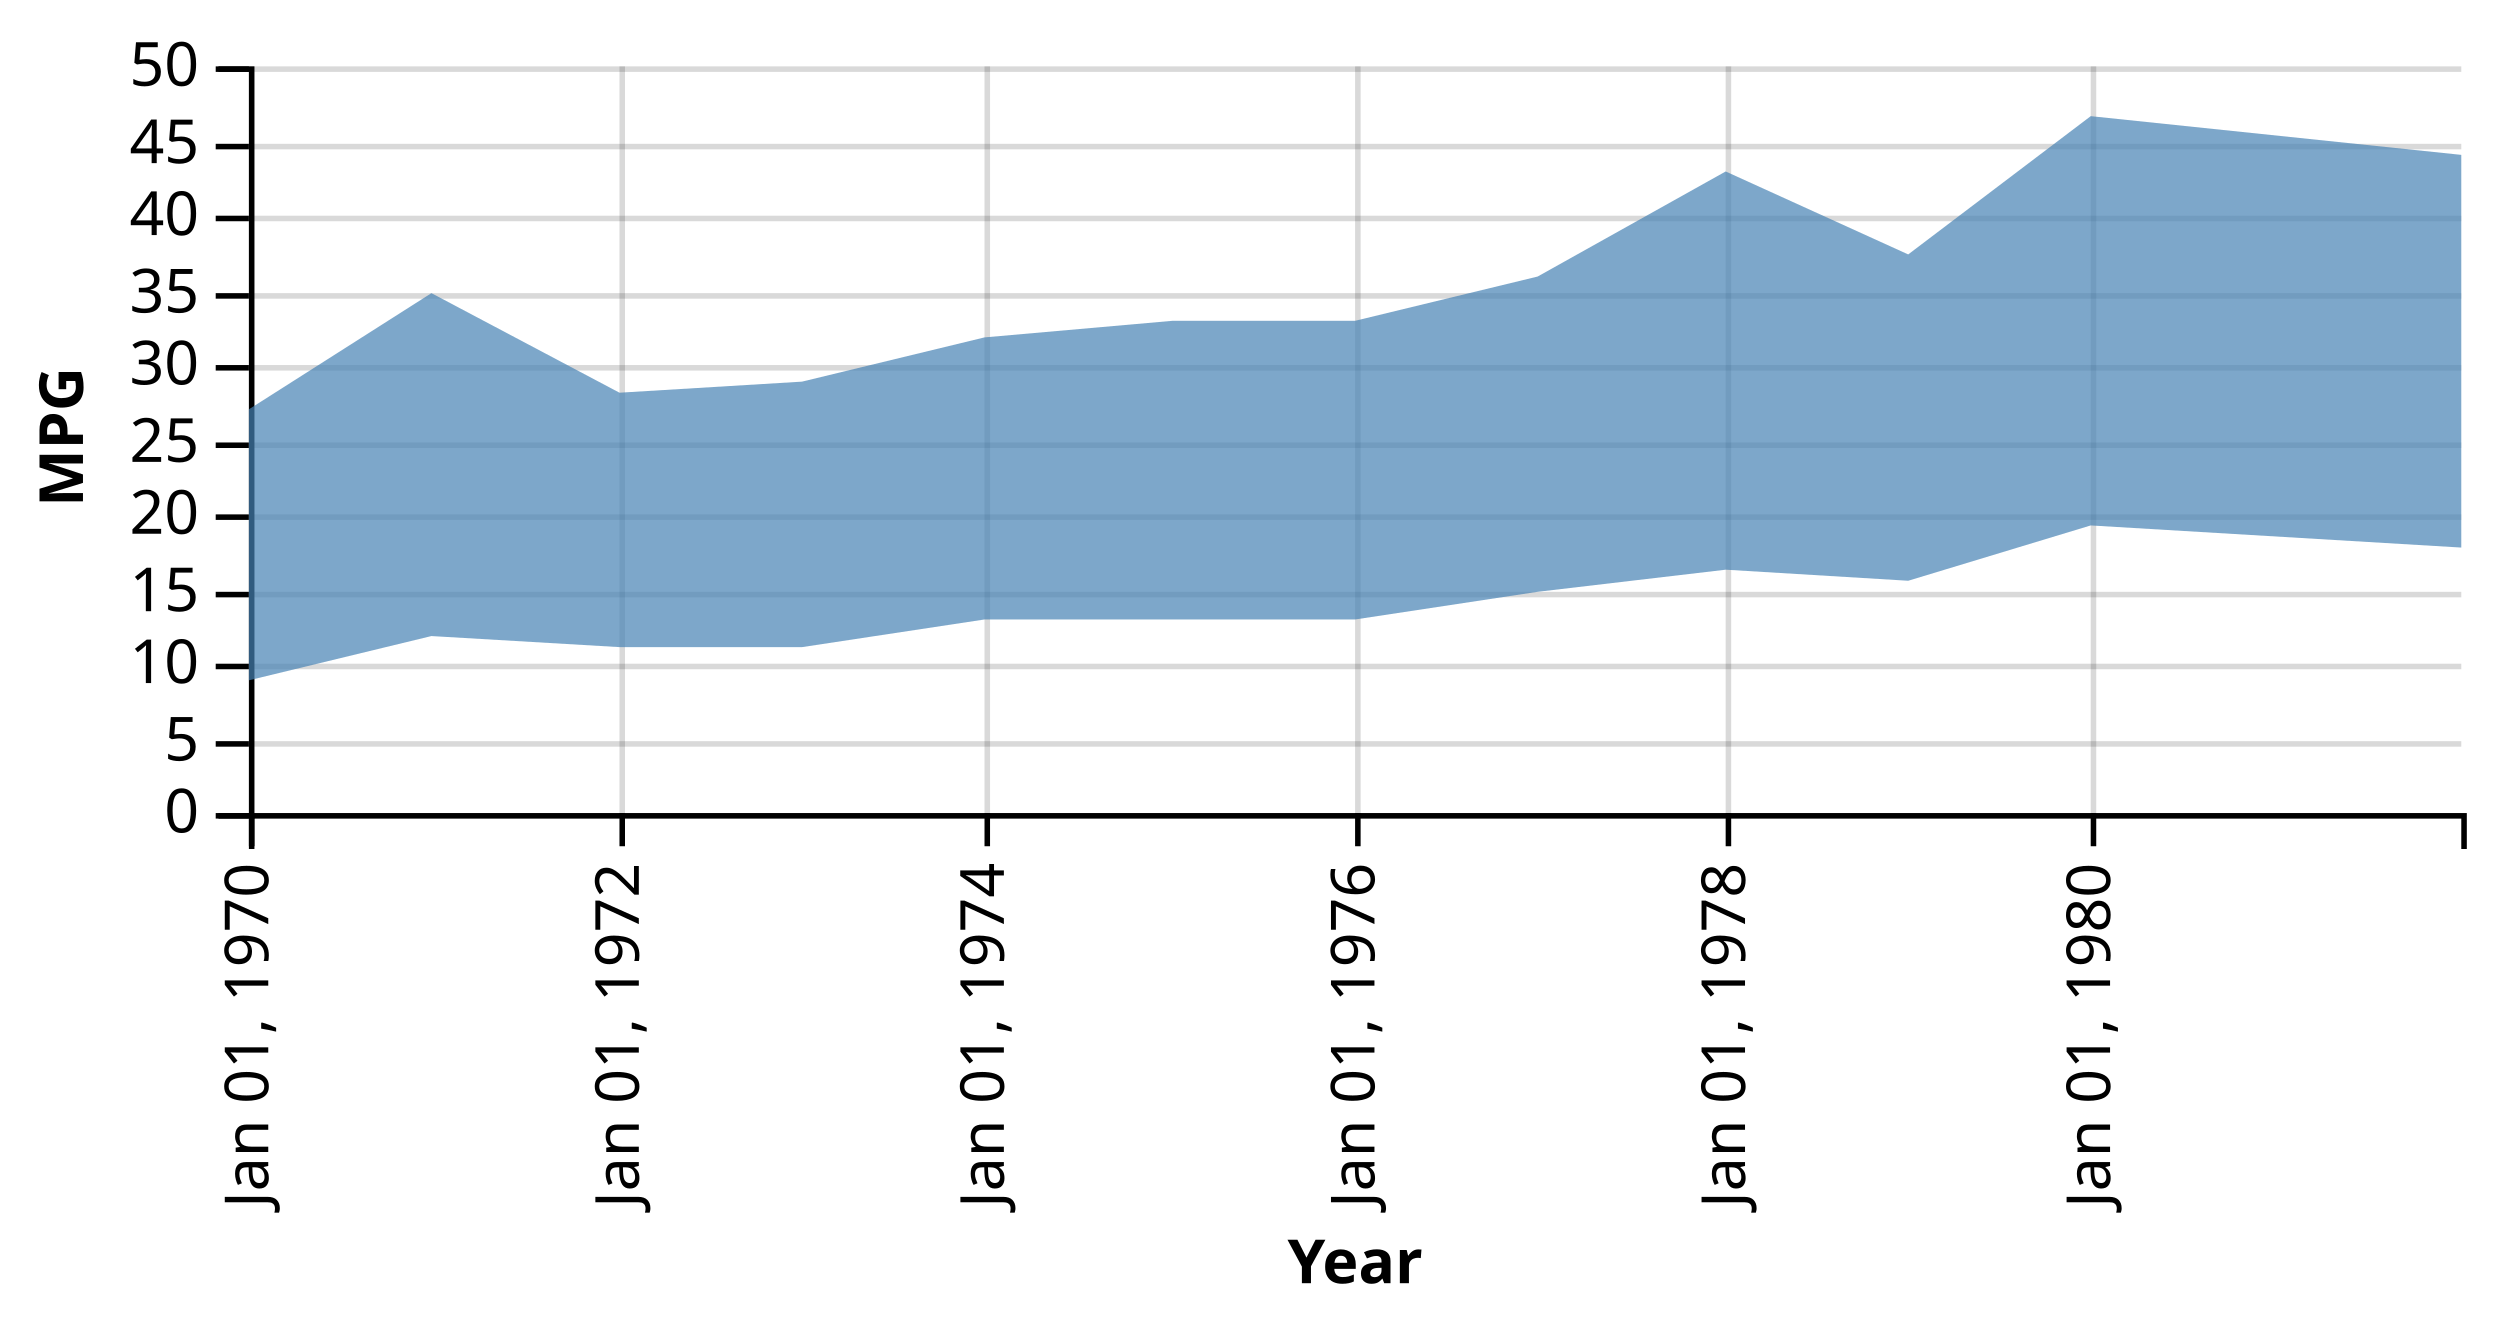
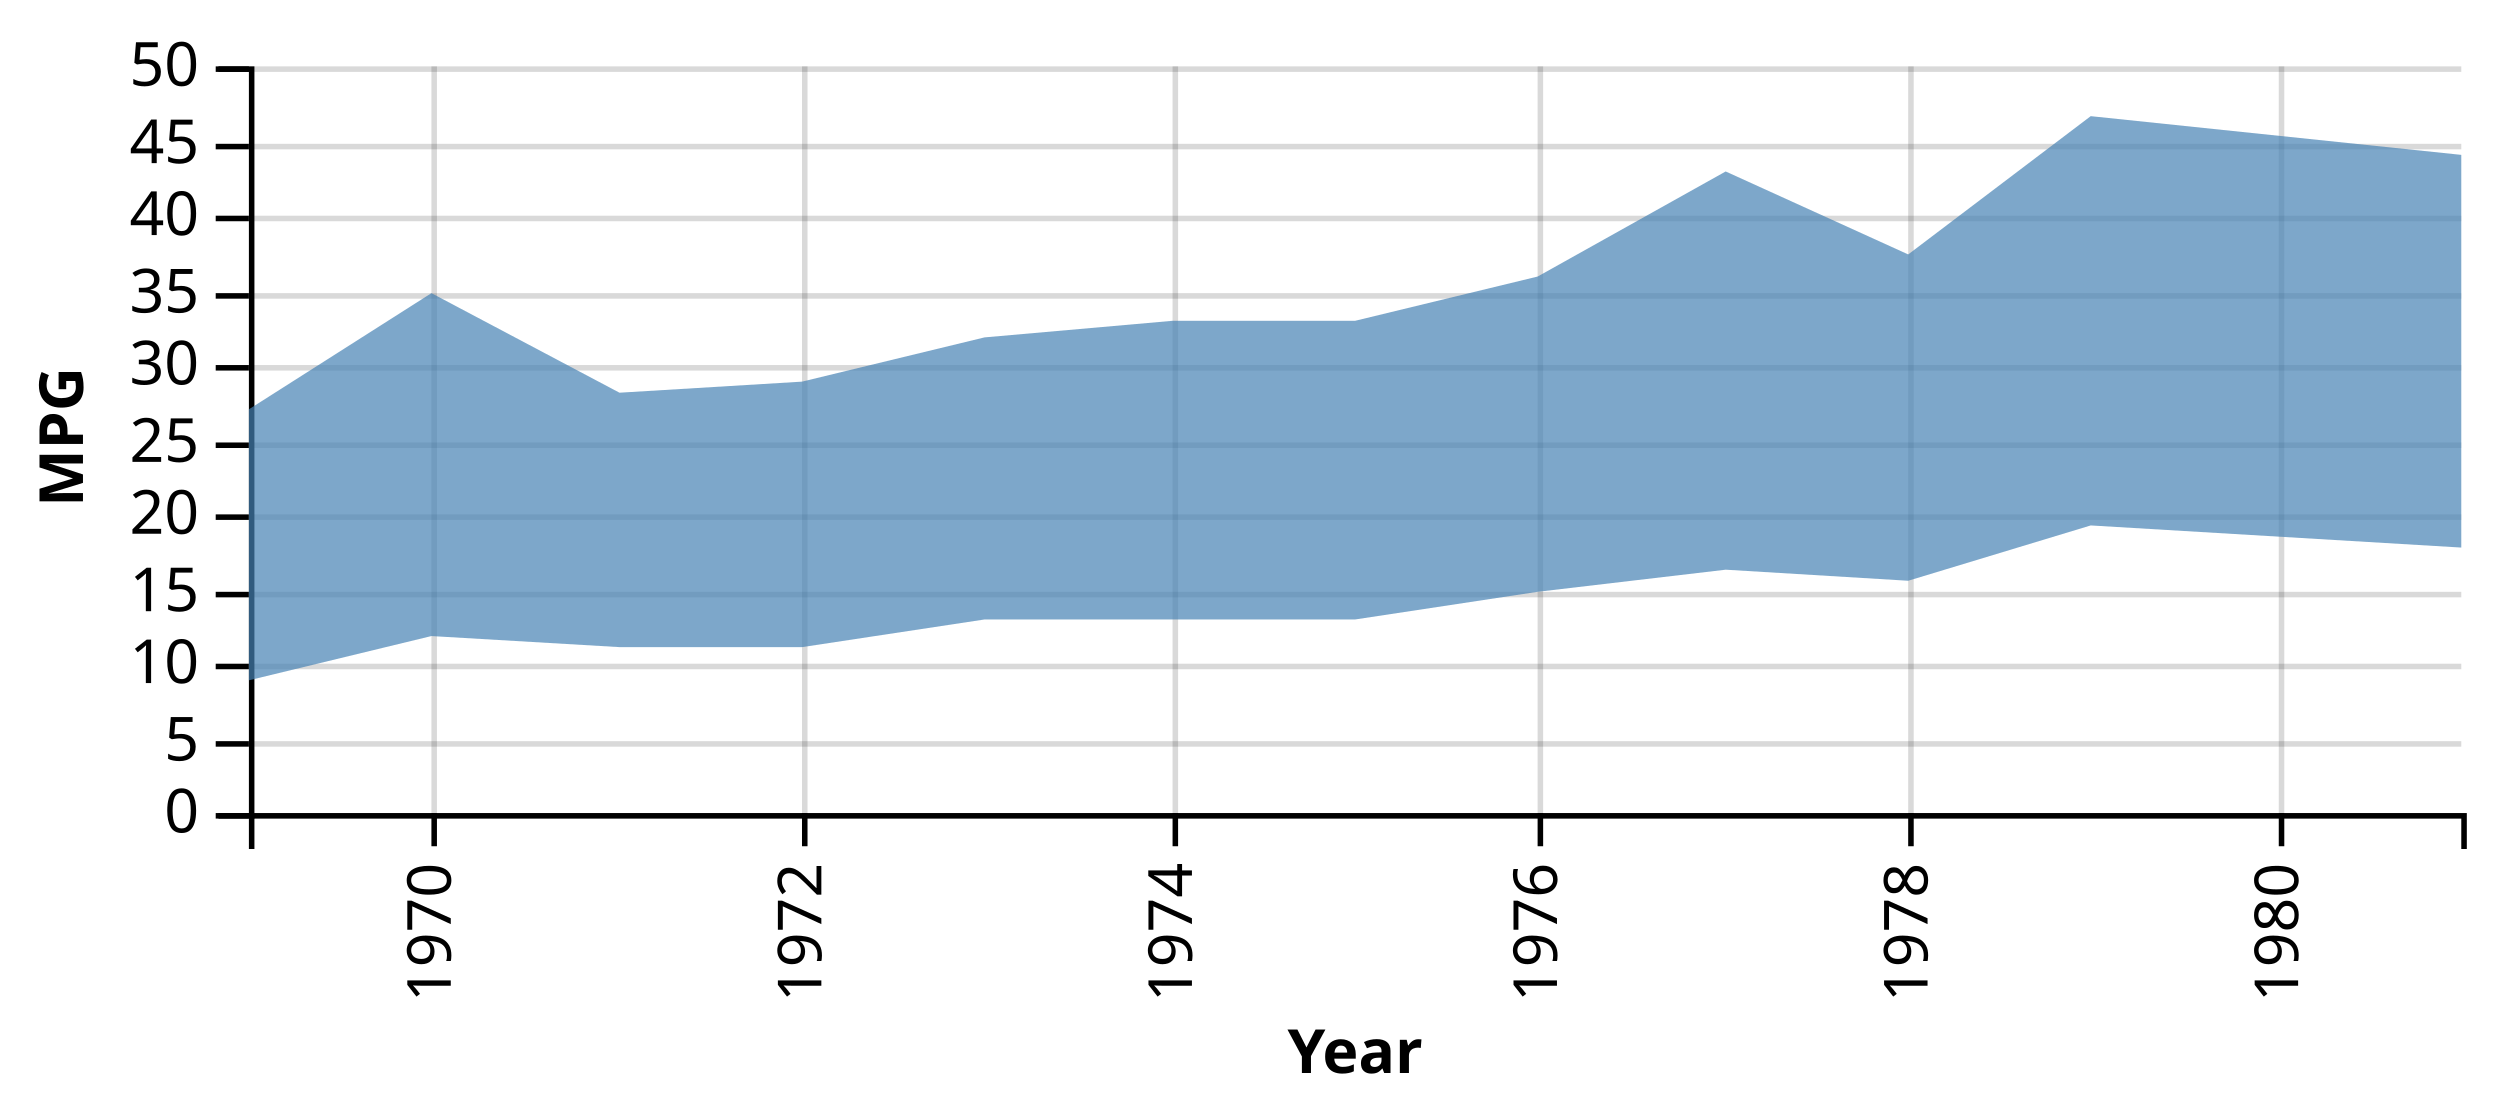
- <svg xmlns="http://www.w3.org/2000/svg" class="marks" width="452" height="240" version="1.1">
+ <svg xmlns="http://www.w3.org/2000/svg" class="marks" width="452" height="202" version="1.1">
  <g transform="translate(45,12)">
    <g class="mark-group">
      <g transform="translate(0,0)">
        <rect class="background" width="1" height="1" style="fill: none;" />
        <g class="mark-group root">
          <g transform="translate(0,0)">
            <rect class="background" width="400" height="135" style="fill: none;" />
            <g class="mark-group">
              <g transform="translate(0,135)">
                <rect class="background" width="0" height="0" style="pointer-events: none; fill: none;" />
                <g class="mark-rule" style="pointer-events: none;">
-                   <line transform="translate(0.5,-135)" x2="0" y2="135" style="fill: none; stroke: #000; stroke-opacity: 0.15; opacity: 1;" />
-                   <line transform="translate(67.5,-135)" x2="0" y2="135" style="fill: none; stroke: #000; stroke-opacity: 0.15; opacity: 1;" />
-                   <line transform="translate(133.5,-135)" x2="0" y2="135" style="fill: none; stroke: #000; stroke-opacity: 0.15; opacity: 1;" />
-                   <line transform="translate(200.5,-135)" x2="0" y2="135" style="fill: none; stroke: #000; stroke-opacity: 0.15; opacity: 1;" />
-                   <line transform="translate(267.5,-135)" x2="0" y2="135" style="fill: none; stroke: #000; stroke-opacity: 0.15; opacity: 1;" />
-                   <line transform="translate(333.5,-135)" x2="0" y2="135" style="fill: none; stroke: #000; stroke-opacity: 0.15; opacity: 1;" />
+                   <line transform="translate(33.5,-135)" x2="0" y2="135" style="fill: none; stroke: #000; stroke-opacity: 0.15; opacity: 1;" />
+                   <line transform="translate(100.5,-135)" x2="0" y2="135" style="fill: none; stroke: #000; stroke-opacity: 0.15; opacity: 1;" />
+                   <line transform="translate(167.5,-135)" x2="0" y2="135" style="fill: none; stroke: #000; stroke-opacity: 0.15; opacity: 1;" />
+                   <line transform="translate(233.5,-135)" x2="0" y2="135" style="fill: none; stroke: #000; stroke-opacity: 0.15; opacity: 1;" />
+                   <line transform="translate(300.5,-135)" x2="0" y2="135" style="fill: none; stroke: #000; stroke-opacity: 0.15; opacity: 1;" />
+                   <line transform="translate(367.5,-135)" x2="0" y2="135" style="fill: none; stroke: #000; stroke-opacity: 0.15; opacity: 1;" />
                </g>
                <g class="mark-rule" style="pointer-events: none;">
-                   <line transform="translate(0.5,0)" x2="0" y2="6" style="fill: none; stroke: #000; stroke-width: 1; opacity: 1;" />
-                   <line transform="translate(67.5,0)" x2="0" y2="6" style="fill: none; stroke: #000; stroke-width: 1; opacity: 1;" />
-                   <line transform="translate(133.5,0)" x2="0" y2="6" style="fill: none; stroke: #000; stroke-width: 1; opacity: 1;" />
-                   <line transform="translate(200.5,0)" x2="0" y2="6" style="fill: none; stroke: #000; stroke-width: 1; opacity: 1;" />
-                   <line transform="translate(267.5,0)" x2="0" y2="6" style="fill: none; stroke: #000; stroke-width: 1; opacity: 1;" />
-                   <line transform="translate(333.5,0)" x2="0" y2="6" style="fill: none; stroke: #000; stroke-width: 1; opacity: 1;" />
+                   <line transform="translate(33.5,0)" x2="0" y2="6" style="fill: none; stroke: #000; stroke-width: 1; opacity: 1;" />
+                   <line transform="translate(100.5,0)" x2="0" y2="6" style="fill: none; stroke: #000; stroke-width: 1; opacity: 1;" />
+                   <line transform="translate(167.5,0)" x2="0" y2="6" style="fill: none; stroke: #000; stroke-width: 1; opacity: 1;" />
+                   <line transform="translate(233.5,0)" x2="0" y2="6" style="fill: none; stroke: #000; stroke-width: 1; opacity: 1;" />
+                   <line transform="translate(300.5,0)" x2="0" y2="6" style="fill: none; stroke: #000; stroke-width: 1; opacity: 1;" />
+                   <line transform="translate(367.5,0)" x2="0" y2="6" style="fill: none; stroke: #000; stroke-width: 1; opacity: 1;" />
                </g>
                <g class="mark-rule" style="pointer-events: none;" />
                <g class="mark-text">
-                   <text text-anchor="end" transform="translate(0.5,9) rotate(270) translate(0,3)" style="font: 11px sans-serif; fill: #000; opacity: 1;">Jan 01, 1970</text>
-                   <text text-anchor="end" transform="translate(67.5,9) rotate(270) translate(0,3)" style="font: 11px sans-serif; fill: #000; opacity: 1;">Jan 01, 1972</text>
-                   <text text-anchor="end" transform="translate(133.5,9) rotate(270) translate(0,3)" style="font: 11px sans-serif; fill: #000; opacity: 1;">Jan 01, 1974</text>
-                   <text text-anchor="end" transform="translate(200.5,9) rotate(270) translate(0,3)" style="font: 11px sans-serif; fill: #000; opacity: 1;">Jan 01, 1976</text>
-                   <text text-anchor="end" transform="translate(267.5,9) rotate(270) translate(0,3)" style="font: 11px sans-serif; fill: #000; opacity: 1;">Jan 01, 1978</text>
-                   <text text-anchor="end" transform="translate(333.5,9) rotate(270) translate(0,3)" style="font: 11px sans-serif; fill: #000; opacity: 1;">Jan 01, 1980</text>
+                   <text text-anchor="end" transform="translate(33.5,9) rotate(270) translate(0,3)" style="font: 11px sans-serif; fill: #000; opacity: 1;">1970</text>
+                   <text text-anchor="end" transform="translate(100.5,9) rotate(270) translate(0,3)" style="font: 11px sans-serif; fill: #000; opacity: 1;">1972</text>
+                   <text text-anchor="end" transform="translate(167.5,9) rotate(270) translate(0,3)" style="font: 11px sans-serif; fill: #000; opacity: 1;">1974</text>
+                   <text text-anchor="end" transform="translate(233.5,9) rotate(270) translate(0,3)" style="font: 11px sans-serif; fill: #000; opacity: 1;">1976</text>
+                   <text text-anchor="end" transform="translate(300.5,9) rotate(270) translate(0,3)" style="font: 11px sans-serif; fill: #000; opacity: 1;">1978</text>
+                   <text text-anchor="end" transform="translate(367.5,9) rotate(270) translate(0,3)" style="font: 11px sans-serif; fill: #000; opacity: 1;">1980</text>
                </g>
                <g class="mark-path" style="pointer-events: none;">
                  <path transform="translate(0.5,0.5)" d="M0,6V0H400V6" style="fill: none; stroke: #000; stroke-width: 1;" />
                </g>
                <g class="mark-text">
-                   <text text-anchor="middle" transform="translate(200,85)" style="font: bold 11px sans-serif; fill: #000;">Year</text>
+                   <text text-anchor="middle" transform="translate(200,47)" style="font: bold 11px sans-serif; fill: #000;">Year</text>
                </g>
              </g>
            </g>
            <g class="mark-group">
              <g transform="translate(0,0)">
                <rect class="background" width="0" height="0" style="pointer-events: none; fill: none;" />
                <g class="mark-rule" style="pointer-events: none;">
                  <line transform="translate(0,135.5)" x2="400" y2="0" style="fill: none; stroke: #000; stroke-opacity: 0.15; opacity: 1;" />
                  <line transform="translate(0,122.5)" x2="400" y2="0" style="fill: none; stroke: #000; stroke-opacity: 0.15; opacity: 1;" />
                  <line transform="translate(0,108.5)" x2="400" y2="0" style="fill: none; stroke: #000; stroke-opacity: 0.15; opacity: 1;" />
                  <line transform="translate(0,95.5)" x2="400" y2="0" style="fill: none; stroke: #000; stroke-opacity: 0.15; opacity: 1;" />
                  <line transform="translate(0,81.5)" x2="400" y2="0" style="fill: none; stroke: #000; stroke-opacity: 0.15; opacity: 1;" />
                  <line transform="translate(0,68.5)" x2="400" y2="0" style="fill: none; stroke: #000; stroke-opacity: 0.15; opacity: 1;" />
                  <line transform="translate(0,54.5)" x2="400" y2="0" style="fill: none; stroke: #000; stroke-opacity: 0.15; opacity: 1;" />
                  <line transform="translate(0,41.5)" x2="400" y2="0" style="fill: none; stroke: #000; stroke-opacity: 0.15; opacity: 1;" />
                  <line transform="translate(0,27.5)" x2="400" y2="0" style="fill: none; stroke: #000; stroke-opacity: 0.15; opacity: 1;" />
                  <line transform="translate(0,14.5)" x2="400" y2="0" style="fill: none; stroke: #000; stroke-opacity: 0.15; opacity: 1;" />
                  <line transform="translate(0,0.5)" x2="400" y2="0" style="fill: none; stroke: #000; stroke-opacity: 0.15; opacity: 1;" />
                </g>
                <g class="mark-rule" style="pointer-events: none;">
                  <line transform="translate(-6,135.5)" x2="6" y2="0" style="fill: none; stroke: #000; stroke-width: 1; opacity: 1;" />
                  <line transform="translate(-6,122.5)" x2="6" y2="0" style="fill: none; stroke: #000; stroke-width: 1; opacity: 1;" />
                  <line transform="translate(-6,108.5)" x2="6" y2="0" style="fill: none; stroke: #000; stroke-width: 1; opacity: 1;" />
                  <line transform="translate(-6,95.5)" x2="6" y2="0" style="fill: none; stroke: #000; stroke-width: 1; opacity: 1;" />
                  <line transform="translate(-6,81.5)" x2="6" y2="0" style="fill: none; stroke: #000; stroke-width: 1; opacity: 1;" />
                  <line transform="translate(-6,68.5)" x2="6" y2="0" style="fill: none; stroke: #000; stroke-width: 1; opacity: 1;" />
                  <line transform="translate(-6,54.5)" x2="6" y2="0" style="fill: none; stroke: #000; stroke-width: 1; opacity: 1;" />
                  <line transform="translate(-6,41.5)" x2="6" y2="0" style="fill: none; stroke: #000; stroke-width: 1; opacity: 1;" />
                  <line transform="translate(-6,27.5)" x2="6" y2="0" style="fill: none; stroke: #000; stroke-width: 1; opacity: 1;" />
                  <line transform="translate(-6,14.5)" x2="6" y2="0" style="fill: none; stroke: #000; stroke-width: 1; opacity: 1;" />
                  <line transform="translate(-6,0.5)" x2="6" y2="0" style="fill: none; stroke: #000; stroke-width: 1; opacity: 1;" />
                </g>
                <g class="mark-rule" style="pointer-events: none;" />
                <g class="mark-text">
                  <text text-anchor="end" transform="translate(-9,138.5)" style="font: 11px sans-serif; fill: #000; opacity: 1;">0</text>
                  <text text-anchor="end" transform="translate(-9,125.5)" style="font: 11px sans-serif; fill: #000; opacity: 1;">5</text>
                  <text text-anchor="end" transform="translate(-9,111.5)" style="font: 11px sans-serif; fill: #000; opacity: 1;">10</text>
                  <text text-anchor="end" transform="translate(-9,98.5)" style="font: 11px sans-serif; fill: #000; opacity: 1;">15</text>
                  <text text-anchor="end" transform="translate(-9,84.5)" style="font: 11px sans-serif; fill: #000; opacity: 1;">20</text>
                  <text text-anchor="end" transform="translate(-9,71.5)" style="font: 11px sans-serif; fill: #000; opacity: 1;">25</text>
                  <text text-anchor="end" transform="translate(-9,57.5)" style="font: 11px sans-serif; fill: #000; opacity: 1;">30</text>
                  <text text-anchor="end" transform="translate(-9,44.5)" style="font: 11px sans-serif; fill: #000; opacity: 1;">35</text>
                  <text text-anchor="end" transform="translate(-9,30.5)" style="font: 11px sans-serif; fill: #000; opacity: 1;">40</text>
                  <text text-anchor="end" transform="translate(-9,17.5)" style="font: 11px sans-serif; fill: #000; opacity: 1;">45</text>
                  <text text-anchor="end" transform="translate(-9,3.5)" style="font: 11px sans-serif; fill: #000; opacity: 1;">50</text>
                </g>
                <g class="mark-path" style="pointer-events: none;">
                  <path transform="translate(0.5,0.5)" d="M-6,0H0V135H-6" style="fill: none; stroke: #000; stroke-width: 1;" />
                </g>
                <g class="mark-text">
                  <text text-anchor="middle" transform="translate(-33,67) rotate(-90) translate(0,3)" style="font: bold 11px sans-serif; fill: #000;">MPG</text>
                </g>
              </g>
            </g>
            <g class="mark-area marks">
              <path d="M400,16L333,9L300,34L267,19L233,38L200,46L167,46L133,49L100,57L67,59L33,41L0,62L0,111L33,103L67,105L100,105L133,100L167,100L200,100L233,95L267,91L300,93L333,83L400,87Z" style="fill: #4682b4; opacity: 0.7;" />
            </g>
          </g>
        </g>
      </g>
    </g>
  </g>
</svg>
